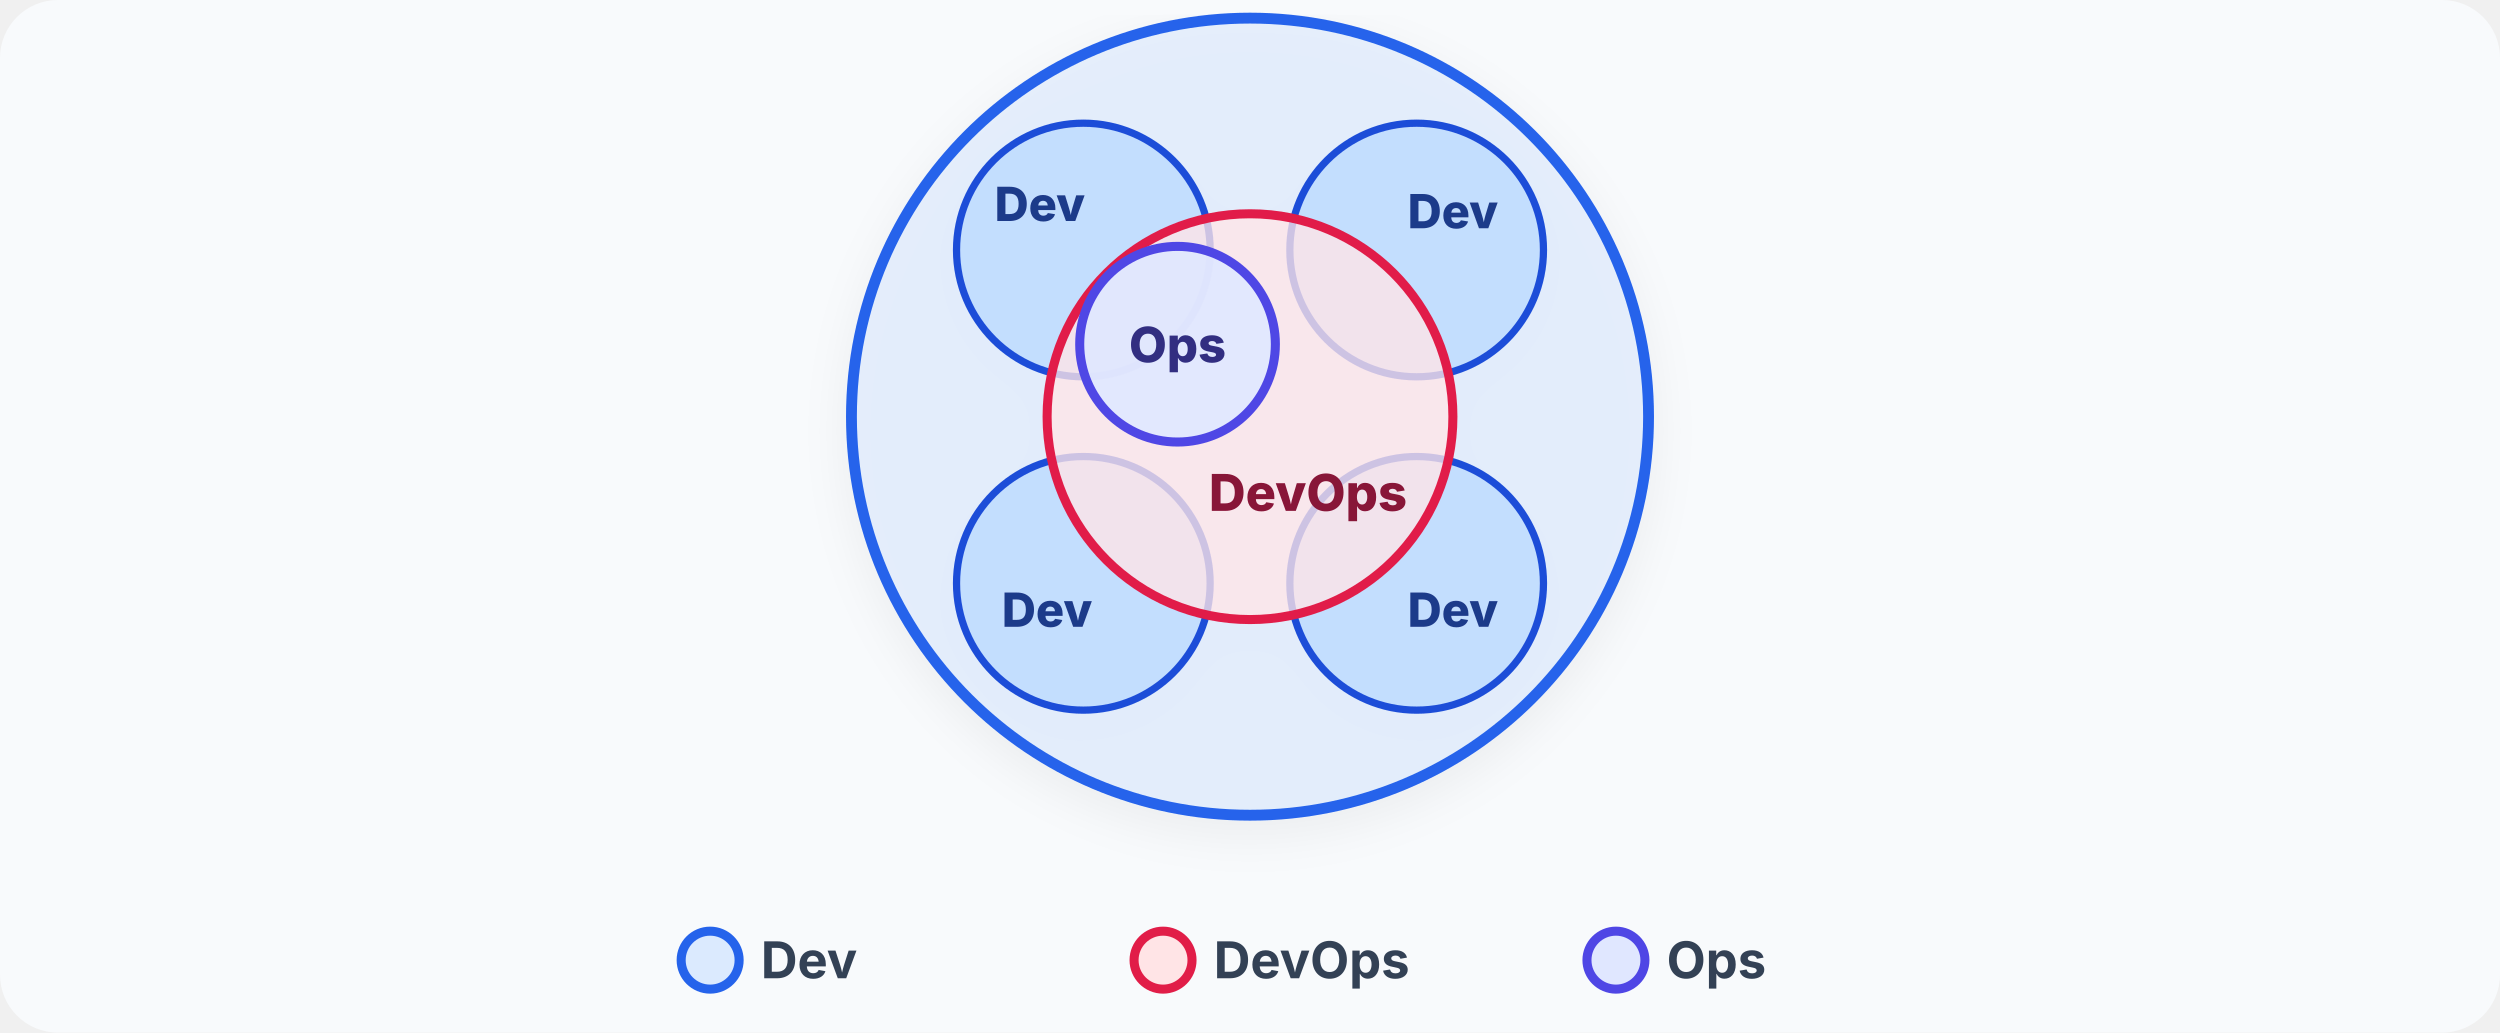
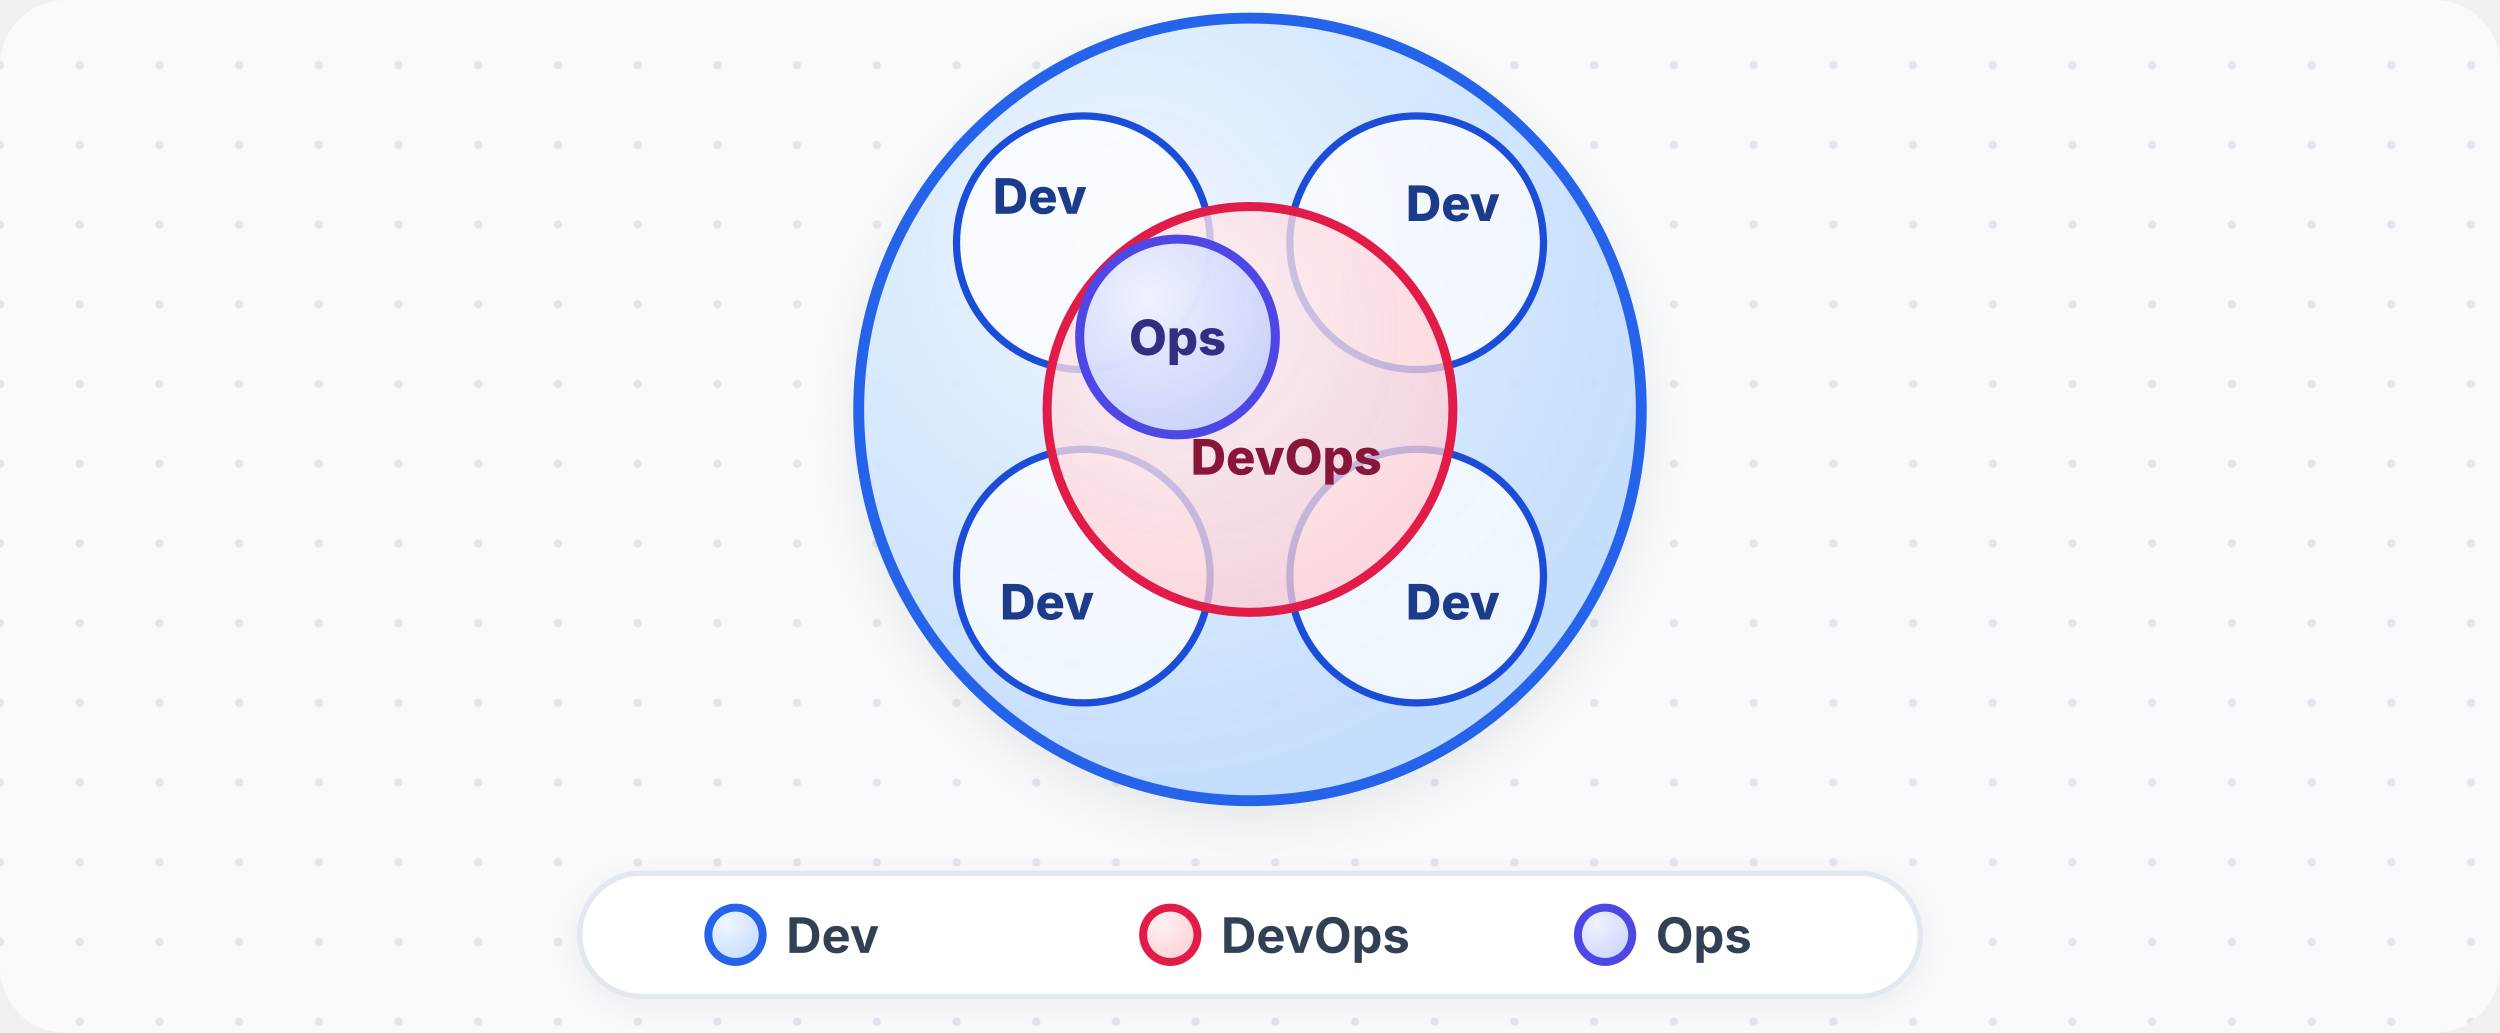
<svg xmlns="http://www.w3.org/2000/svg" viewBox="55 15 690 285" width="690" height="285" font-family="'Inter', -apple-system, BlinkMacSystemFont, 'Segoe UI', sans-serif">
  <defs>
+     <pattern id="tpDots" width="22" height="22" patternUnits="userSpaceOnUse">
+       <circle cx="11" cy="11" r="1.15" fill="#cbd5e1" fill-opacity="0.55" />
+     </pattern>
+     <radialGradient id="gradDev" cx="35%" cy="30%" r="70%">
+       <stop offset="0%" stop-color="#eff6ff" stop-opacity="0.95" />
+       <stop offset="100%" stop-color="#bfdbfe" stop-opacity="0.88" />
+     </radialGradient>
+     <radialGradient id="gradOps" cx="35%" cy="30%" r="70%">
+       <stop offset="0%" stop-color="#eef2ff" stop-opacity="0.95" />
+       <stop offset="100%" stop-color="#c7d2fe" stop-opacity="0.88" />
+     </radialGradient>
+     <radialGradient id="gradAnti" cx="35%" cy="30%" r="70%">
+       <stop offset="0%" stop-color="#fff1f2" stop-opacity="0.96" />
+       <stop offset="100%" stop-color="#fecdd3" stop-opacity="0.90" />
+     </radialGradient>
+     <radialGradient id="gradDevOps" cx="35%" cy="30%" r="70%">
+       <stop offset="0%" stop-color="#ecfdf5" stop-opacity="0.95" />
+       <stop offset="100%" stop-color="#a7f3d0" stop-opacity="0.88" />
+     </radialGradient>
+     <radialGradient id="gradDBA" cx="35%" cy="30%" r="70%">
+       <stop offset="0%" stop-color="#fff7ed" stop-opacity="0.96" />
+       <stop offset="100%" stop-color="#fed7aa" stop-opacity="0.90" />
+     </radialGradient>
+     <radialGradient id="gradSRE" cx="35%" cy="30%" r="70%">
+       <stop offset="0%" stop-color="#ecfeff" stop-opacity="0.95" />
+       <stop offset="100%" stop-color="#a5f3fc" stop-opacity="0.88" />
+     </radialGradient>
    <filter id="tpShadow" x="-10%" y="-10%" width="120%" height="125%">
-       <feDropShadow dx="0" dy="4" stdDeviation="6" flood-color="#0f172a" flood-opacity="0.07" />
+       <feDropShadow dx="0" dy="5" stdDeviation="6" flood-color="#0f172a" flood-opacity="0.08" />
+     </filter>
+     <filter id="legShadow" x="-10%" y="-20%" width="120%" height="150%">
+       <feDropShadow dx="0" dy="2" stdDeviation="4" flood-color="#0f172a" flood-opacity="0.06" />
    </filter>
  </defs>
-   <rect x="55" y="15" width="690" height="285" rx="16" fill="#f8fafc" />
+   <rect x="55" y="15" width="690" height="285" rx="18" fill="#f8fafc" />
+   <rect x="55" y="15" width="690" height="285" rx="18" fill="url(#tpDots)" />
  <g filter="url(#tpShadow)">
-     <circle cx="400" cy="130" r="110" fill="#dbeafe" fill-opacity="0.65" stroke="#2563eb" stroke-width="3" />
-     <circle cx="354" cy="84" r="35" fill="#bfdbfe" fill-opacity="0.85" stroke="#1d4ed8" stroke-width="2" />
-     <text x="342" y="76" font-size="13" font-weight="800" fill="#1e3a8a" text-anchor="middle">Dev</text>
-     <circle cx="446" cy="84" r="35" fill="#bfdbfe" fill-opacity="0.85" stroke="#1d4ed8" stroke-width="2" />
-     <text x="456" y="78" font-size="13" font-weight="800" fill="#1e3a8a" text-anchor="middle">Dev</text>
-     <circle cx="354" cy="176" r="35" fill="#bfdbfe" fill-opacity="0.85" stroke="#1d4ed8" stroke-width="2" />
-     <text x="344" y="188" font-size="13" font-weight="800" fill="#1e3a8a" text-anchor="middle">Dev</text>
-     <circle cx="446" cy="176" r="35" fill="#bfdbfe" fill-opacity="0.85" stroke="#1d4ed8" stroke-width="2" />
-     <text x="456" y="188" font-size="13" font-weight="800" fill="#1e3a8a" text-anchor="middle">Dev</text>
-     <circle cx="400" cy="130" r="56" fill="#ffe4e6" fill-opacity="0.78" stroke="#e11d48" stroke-width="2.5" />
-     <text x="416" y="156" font-size="14" font-weight="800" fill="#881337" text-anchor="middle">DevOps</text>
-     <circle cx="380" cy="110" r="27" fill="#e0e7ff" fill-opacity="0.92" stroke="#4f46e5" stroke-width="2.5" />
-     <text x="380" y="115" font-size="13.5" font-weight="800" fill="#312e81" text-anchor="middle">Ops</text>
+     <circle cx="400" cy="128" r="108" fill="url(#gradDev)" stroke="#2563eb" stroke-width="3" />
+     <circle cx="354" cy="82" r="35" fill="#ffffff" fill-opacity="0.72" stroke="#1d4ed8" stroke-width="2" />
+     <text x="342" y="74" font-size="13.5" font-weight="800" fill="#1e3a8a" text-anchor="middle">Dev</text>
+     <circle cx="446" cy="82" r="35" fill="#ffffff" fill-opacity="0.72" stroke="#1d4ed8" stroke-width="2" />
+     <text x="456" y="76" font-size="13.5" font-weight="800" fill="#1e3a8a" text-anchor="middle">Dev</text>
+     <circle cx="354" cy="174" r="35" fill="#ffffff" fill-opacity="0.72" stroke="#1d4ed8" stroke-width="2" />
+     <text x="344" y="186" font-size="13.5" font-weight="800" fill="#1e3a8a" text-anchor="middle">Dev</text>
+     <circle cx="446" cy="174" r="35" fill="#ffffff" fill-opacity="0.72" stroke="#1d4ed8" stroke-width="2" />
+     <text x="456" y="186" font-size="13.5" font-weight="800" fill="#1e3a8a" text-anchor="middle">Dev</text>
+     <circle cx="400" cy="128" r="56" fill="url(#gradAnti)" fill-opacity="0.82" stroke="#e11d48" stroke-width="2.5" />
+     <text x="410" y="146" font-size="13.5" font-weight="800" fill="#881337" text-anchor="middle">DevOps</text>
+     <circle cx="380" cy="108" r="27" fill="url(#gradOps)" stroke="#4f46e5" stroke-width="2.5" />
+     <text x="380" y="113" font-size="13.5" font-weight="800" fill="#312e81" text-anchor="middle">Ops</text>
  </g>
-   <g>
-     <circle cx="251.0" cy="280" r="8" fill="#dbeafe" stroke="#2563eb" stroke-width="2.5" />
-     <text x="265.0" y="285" font-size="14" font-weight="700" fill="#334155">Dev</text>
-     <circle cx="376.0" cy="280" r="8" fill="#ffe4e6" stroke="#e11d48" stroke-width="2.5" />
-     <text x="390.0" y="285" font-size="14" font-weight="700" fill="#334155">DevOps</text>
-     <circle cx="501.0" cy="280" r="8" fill="#e0e7ff" stroke="#4f46e5" stroke-width="2.5" />
-     <text x="515.0" y="285" font-size="14" font-weight="700" fill="#334155">Ops</text>
+   <g filter="url(#legShadow)">
+     <rect x="215.0" y="256" width="370.0" height="34" rx="17" fill="#ffffff" stroke="#e2e8f0" stroke-width="1.5" />
+     <circle cx="258.0" cy="273" r="7.5" fill="url(#gradDev)" stroke="#2563eb" stroke-width="2.2" />
+     <text x="272.0" y="278" font-size="13.5" font-weight="700" fill="#334155">Dev</text>
+     <circle cx="378.0" cy="273" r="7.5" fill="url(#gradAnti)" stroke="#e11d48" stroke-width="2.2" />
+     <text x="392.0" y="278" font-size="13.5" font-weight="700" fill="#334155">DevOps</text>
+     <circle cx="498.0" cy="273" r="7.5" fill="url(#gradOps)" stroke="#4f46e5" stroke-width="2.2" />
+     <text x="512.0" y="278" font-size="13.5" font-weight="700" fill="#334155">Ops</text>
  </g>
</svg>
